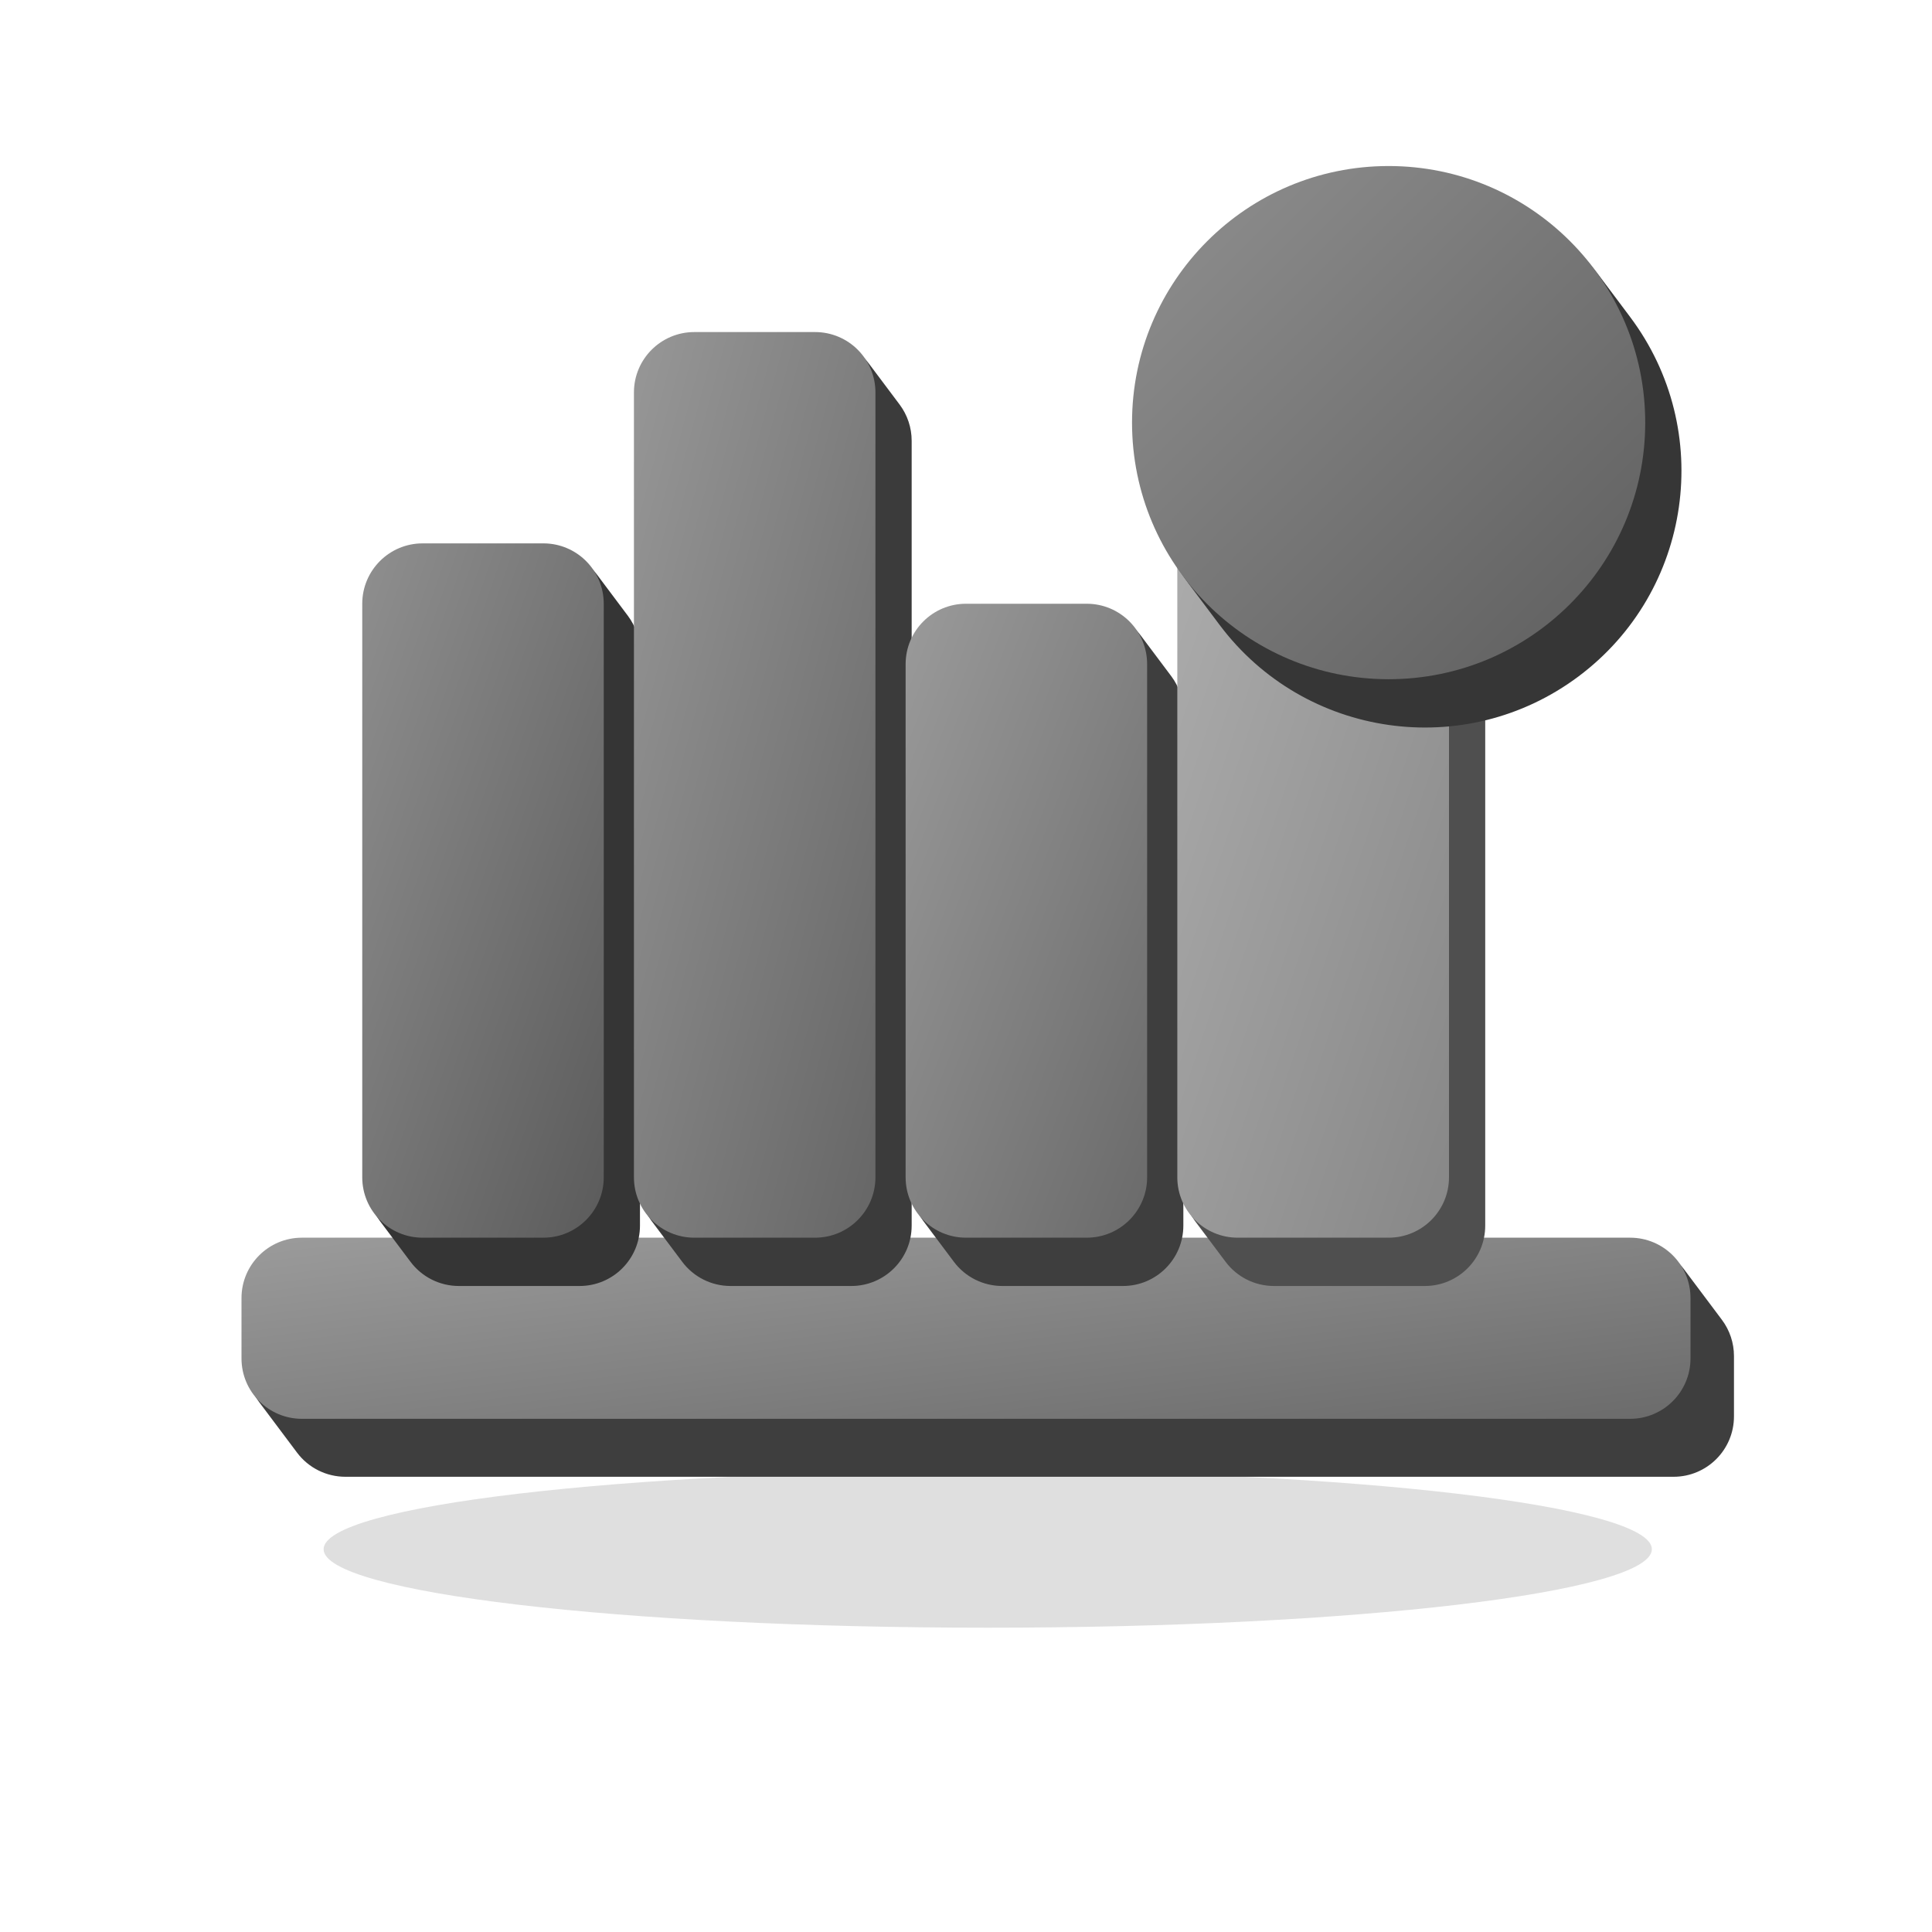
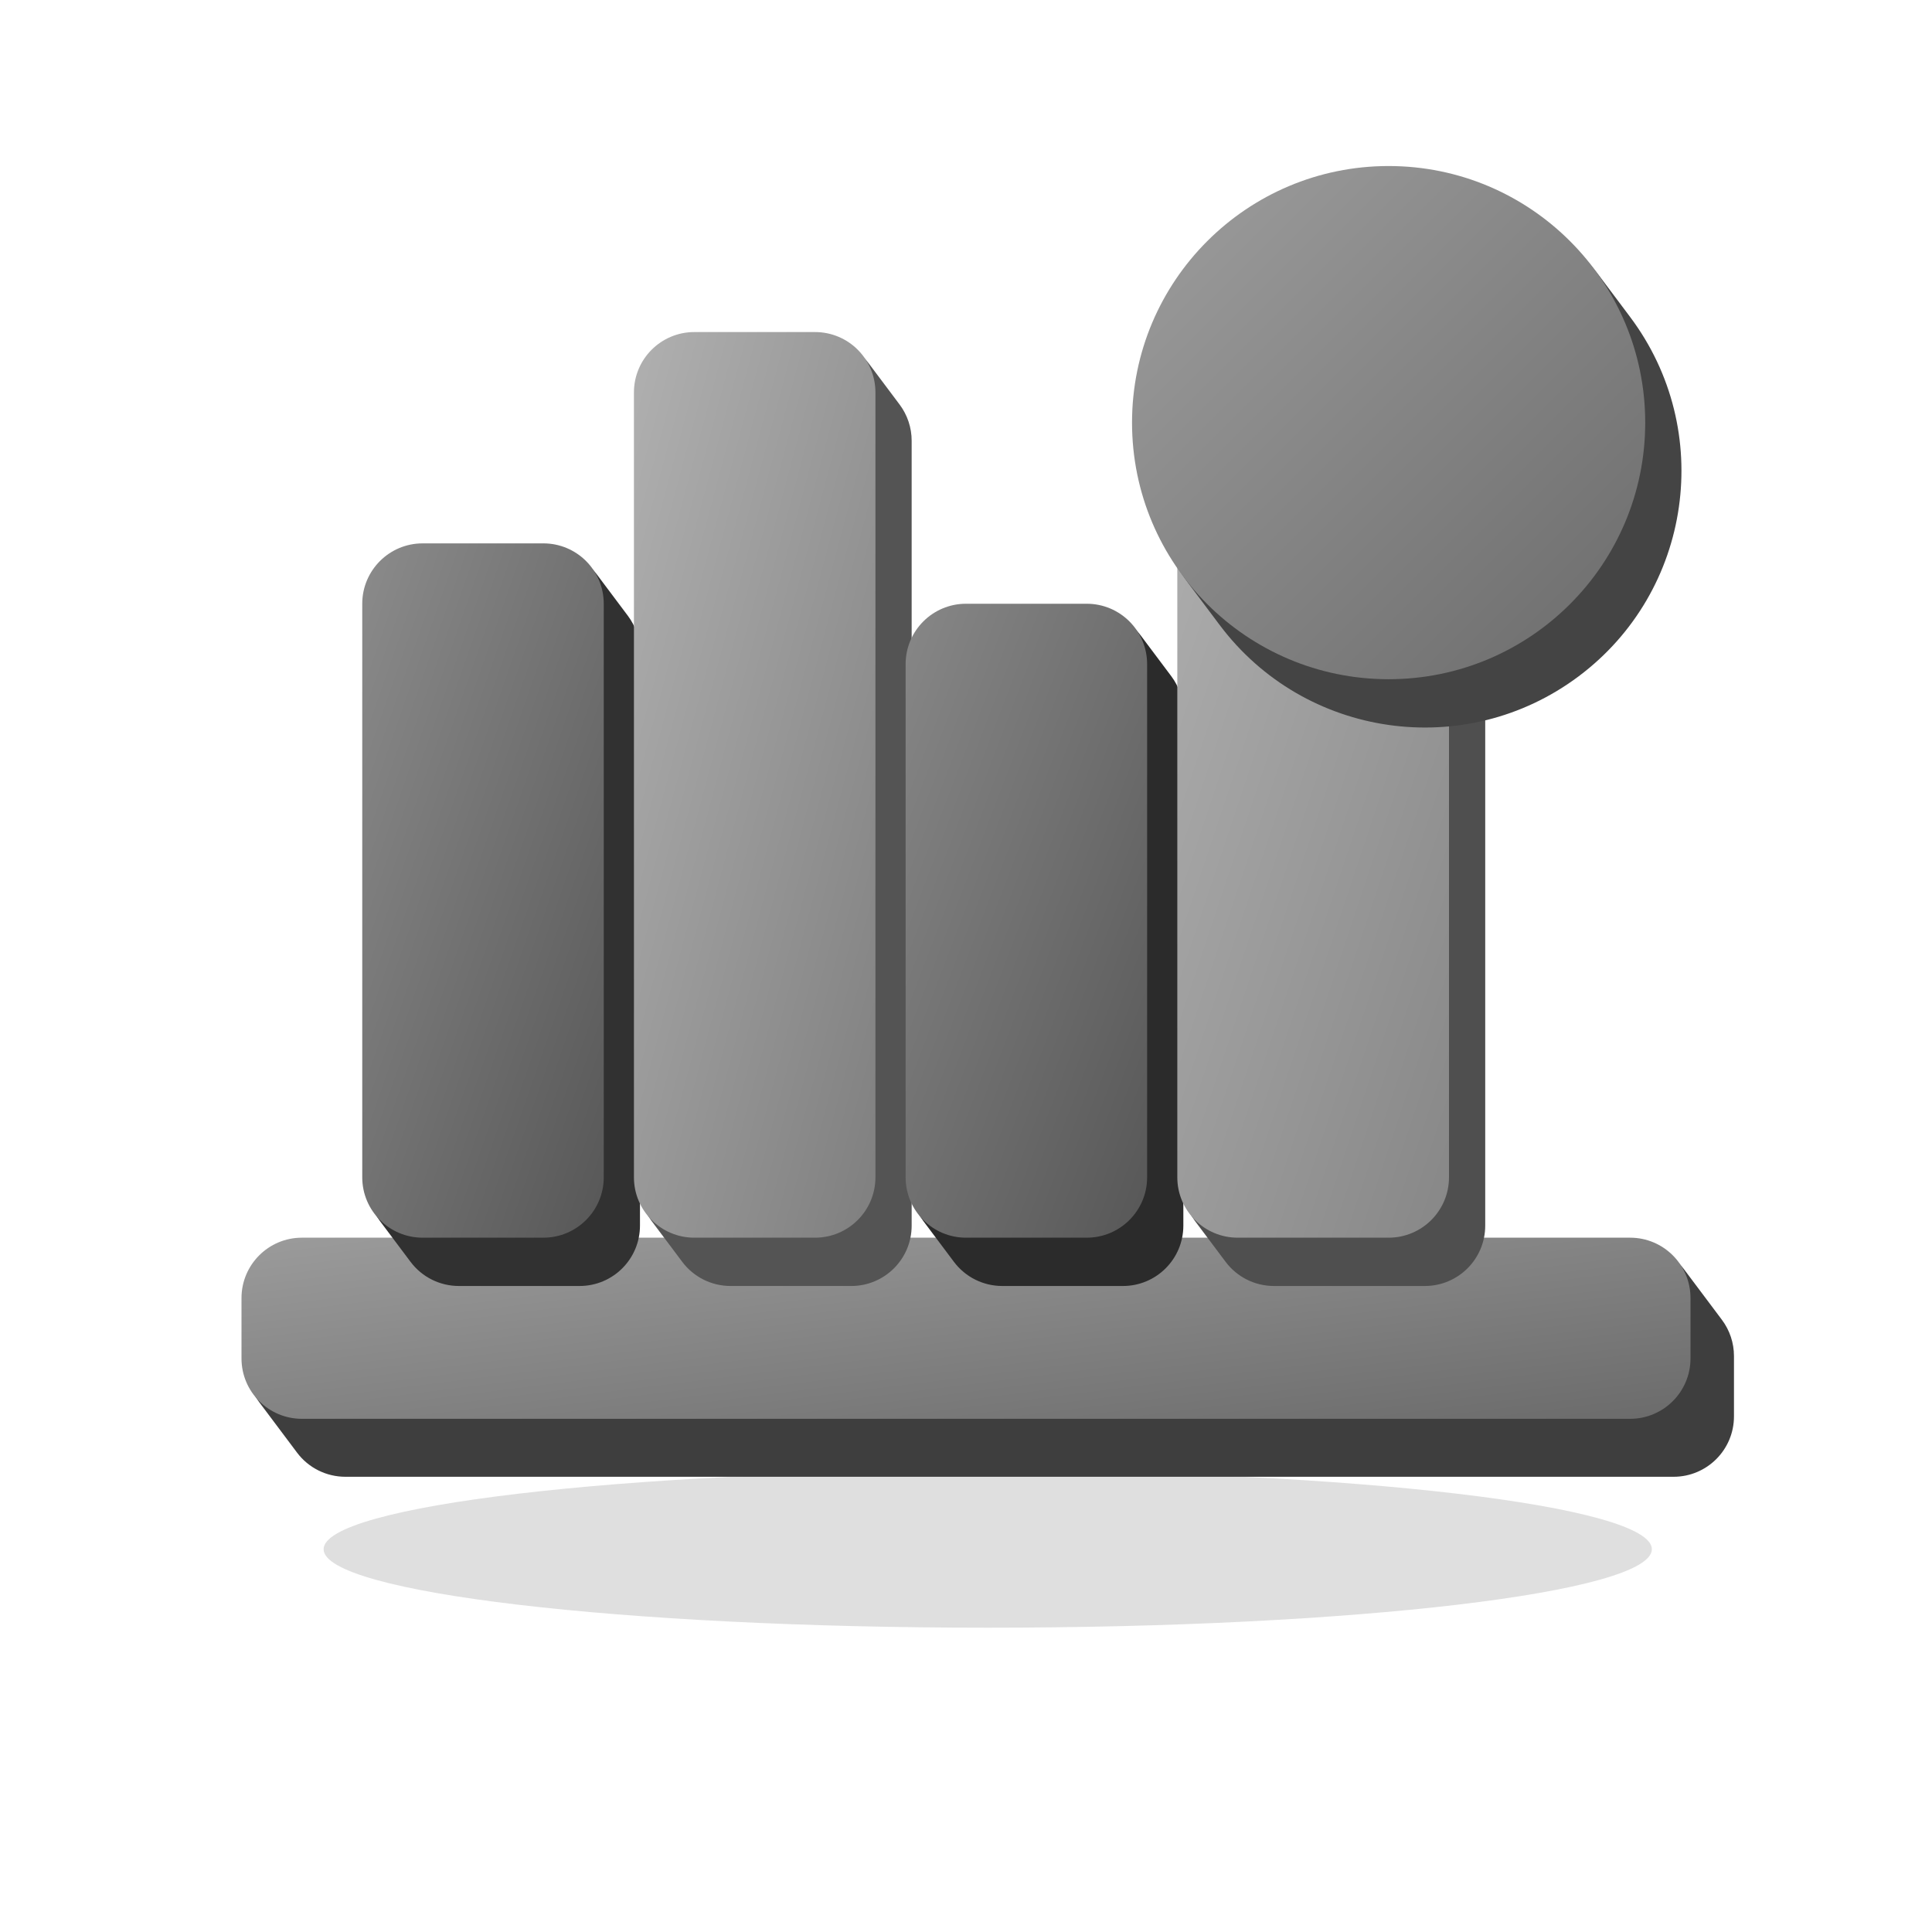
<svg xmlns="http://www.w3.org/2000/svg" viewBox="0 0 64 64" width="64" height="64">
  <defs>
    <linearGradient id="grad_ui_personal_library_brown_g" x1="0" y1="0" x2="1" y2="1">
      <stop offset="0" stop-color="#9B9B9B" />
      <stop offset="1" stop-color="#6B6B6B" />
    </linearGradient>
-     <linearGradient id="grad_ui_personal_library_indigo_g" x1="0" y1="0" x2="1" y2="1">
-       <stop offset="0" stop-color="#8F8F8F" />
-       <stop offset="1" stop-color="#5B5B5B" />
+     <linearGradient id="grad_ui_personal_library_indigo_g_m4" x1="0" y1="0" x2="1" y2="1">
+       <stop offset="0" stop-color="#8B8B8B" />
+       <stop offset="1" stop-color="#575757" />
    </linearGradient>
-     <linearGradient id="grad_ui_personal_library_pink_g" x1="0" y1="0" x2="1" y2="1">
-       <stop offset="0" stop-color="#979797" />
-       <stop offset="1" stop-color="#666666" />
+     <linearGradient id="grad_ui_personal_library_pink_g_p25" x1="0" y1="0" x2="1" y2="1">
+       <stop offset="0" stop-color="#B0B0B0" />
+       <stop offset="1" stop-color="#7F7F7F" />
    </linearGradient>
-     <linearGradient id="grad_ui_personal_library_teal_g" x1="0" y1="0" x2="1" y2="1">
-       <stop offset="0" stop-color="#9A9A9A" />
-       <stop offset="1" stop-color="#6A6A6A" />
+     <linearGradient id="grad_ui_personal_library_teal_g_m19" x1="0" y1="0" x2="1" y2="1">
+       <stop offset="0" stop-color="#878787" />
+       <stop offset="1" stop-color="#575757" />
    </linearGradient>
    <linearGradient id="grad_ui_personal_library_amber_g" x1="0" y1="0" x2="1" y2="1">
      <stop offset="0" stop-color="#AEAEAE" />
      <stop offset="1" stop-color="#878787" />
    </linearGradient>
-     <linearGradient id="grad_ui_personal_library_rose_g" x1="0" y1="0" x2="1" y2="1">
-       <stop offset="0" stop-color="#909090" />
-       <stop offset="1" stop-color="#5D5D5D" />
+     <linearGradient id="grad_ui_personal_library_rose_g_p14" x1="0" y1="0" x2="1" y2="1">
+       <stop offset="0" stop-color="#9E9E9E" />
+       <stop offset="1" stop-color="#6B6B6B" />
    </linearGradient>
  </defs>
  <g class="shadow">
    <ellipse cx="32.72" cy="51.32" rx="22" ry="2.6" fill="#171717" opacity="0.14" />
  </g>
  <g class="solids">
    <g>
      <path d="M57.04 43.72A2 2 0 0 1 57.44 44.92L57.44 46.92A2 2 0 0 1 55.44 48.92L11.44 48.92A2 2 0 0 1 9.84 48.12L8.58 46.44A2 2 0 0 1 8.18 45.24L8.18 43.24A2 2 0 0 1 10.18 41.24L54.18 41.24A2 2 0 0 1 55.78 42.04Z" fill="#3E3E3E" />
      <rect x="8" y="41" width="48" height="6" rx="2" fill="url(#grad_ui_personal_library_brown_g)" />
    </g>
    <g>
-       <path d="M20.8 20.4A2 2 0 0 1 21.2 21.6L21.2 40.6A2 2 0 0 1 19.2 42.6L15.2 42.6A2 2 0 0 1 13.6 41.8L12.58 40.44A2 2 0 0 1 12.18 39.24L12.18 20.24A2 2 0 0 1 14.18 18.24L18.18 18.24A2 2 0 0 1 19.78 19.04Z" fill="#353535" />
-       <rect x="12" y="18" width="8" height="23" rx="2" fill="url(#grad_ui_personal_library_indigo_g)" />
+       <path d="M20.8 20.4A2 2 0 0 1 21.2 21.6L21.2 40.6A2 2 0 0 1 19.2 42.6L15.2 42.6A2 2 0 0 1 13.6 41.8L12.58 40.44A2 2 0 0 1 12.18 39.24L12.18 20.24A2 2 0 0 1 14.18 18.24L18.18 18.24A2 2 0 0 1 19.78 19.04Z" fill="#313131" />
+       <rect x="12" y="18" width="8" height="23" rx="2" fill="url(#grad_ui_personal_library_indigo_g_m4)" />
    </g>
    <g>
-       <path d="M29.8 13.4A2 2 0 0 1 30.2 14.6L30.2 40.6A2 2 0 0 1 28.2 42.6L24.2 42.6A2 2 0 0 1 22.6 41.8L21.58 40.44A2 2 0 0 1 21.18 39.24L21.18 13.24A2 2 0 0 1 23.18 11.24L27.18 11.24A2 2 0 0 1 28.78 12.04Z" fill="#3B3B3B" />
-       <rect x="21" y="11" width="8" height="30" rx="2" fill="url(#grad_ui_personal_library_pink_g)" />
+       <path d="M29.8 13.4A2 2 0 0 1 30.2 14.6L30.2 40.6A2 2 0 0 1 28.2 42.6L24.2 42.6A2 2 0 0 1 22.6 41.8L21.58 40.44A2 2 0 0 1 21.18 39.24L21.18 13.24A2 2 0 0 1 23.18 11.24L27.18 11.24A2 2 0 0 1 28.78 12.04Z" fill="#545454" />
+       <rect x="21" y="11" width="8" height="30" rx="2" fill="url(#grad_ui_personal_library_pink_g_p25)" />
    </g>
    <g>
-       <path d="M38.8 22.4A2 2 0 0 1 39.2 23.6L39.2 40.6A2 2 0 0 1 37.2 42.6L33.2 42.6A2 2 0 0 1 31.6 41.8L30.58 40.44A2 2 0 0 1 30.18 39.24L30.18 22.24A2 2 0 0 1 32.18 20.24L36.18 20.24A2 2 0 0 1 37.78 21.04Z" fill="#3E3E3E" />
-       <rect x="30" y="20" width="8" height="21" rx="2" fill="url(#grad_ui_personal_library_teal_g)" />
+       <path d="M38.8 22.4A2 2 0 0 1 39.2 23.6L39.2 40.6A2 2 0 0 1 37.2 42.6L33.2 42.6A2 2 0 0 1 31.6 41.8L30.58 40.44A2 2 0 0 1 30.18 39.24L30.18 22.24A2 2 0 0 1 32.18 20.24L36.18 20.24A2 2 0 0 1 37.78 21.04Z" fill="#2B2B2B" />
+       <rect x="30" y="20" width="8" height="21" rx="2" fill="url(#grad_ui_personal_library_teal_g_m19)" />
    </g>
    <g>
      <path d="M48.8 16.4A2 2 0 0 1 49.2 17.6L49.2 40.6A2 2 0 0 1 47.2 42.6L42.2 42.6A2 2 0 0 1 40.6 41.8L39.58 40.44A2 2 0 0 1 39.18 39.24L39.18 16.24A2 2 0 0 1 41.18 14.24L46.18 14.24A2 2 0 0 1 47.78 15.04Z" fill="#4F4F4F" />
      <rect x="39" y="14" width="9" height="27" rx="2" fill="url(#grad_ui_personal_library_amber_g)" />
    </g>
    <g>
-       <path d="M39.38 19.34L40.4 20.7A8.5 8.5 0 0 0 54 10.5L52.98 9.14A8.5 8.5 0 0 0 39.38 19.34Z" fill="#363636" />
-       <circle cx="46" cy="14" r="8.5" fill="url(#grad_ui_personal_library_rose_g)" />
+       <path d="M39.38 19.34L40.4 20.7A8.5 8.5 0 0 0 54 10.5L52.98 9.14A8.5 8.5 0 0 0 39.38 19.34Z" fill="#444444" />
+       <circle cx="46" cy="14" r="8.5" fill="url(#grad_ui_personal_library_rose_g_p14)" />
    </g>
  </g>
</svg>
